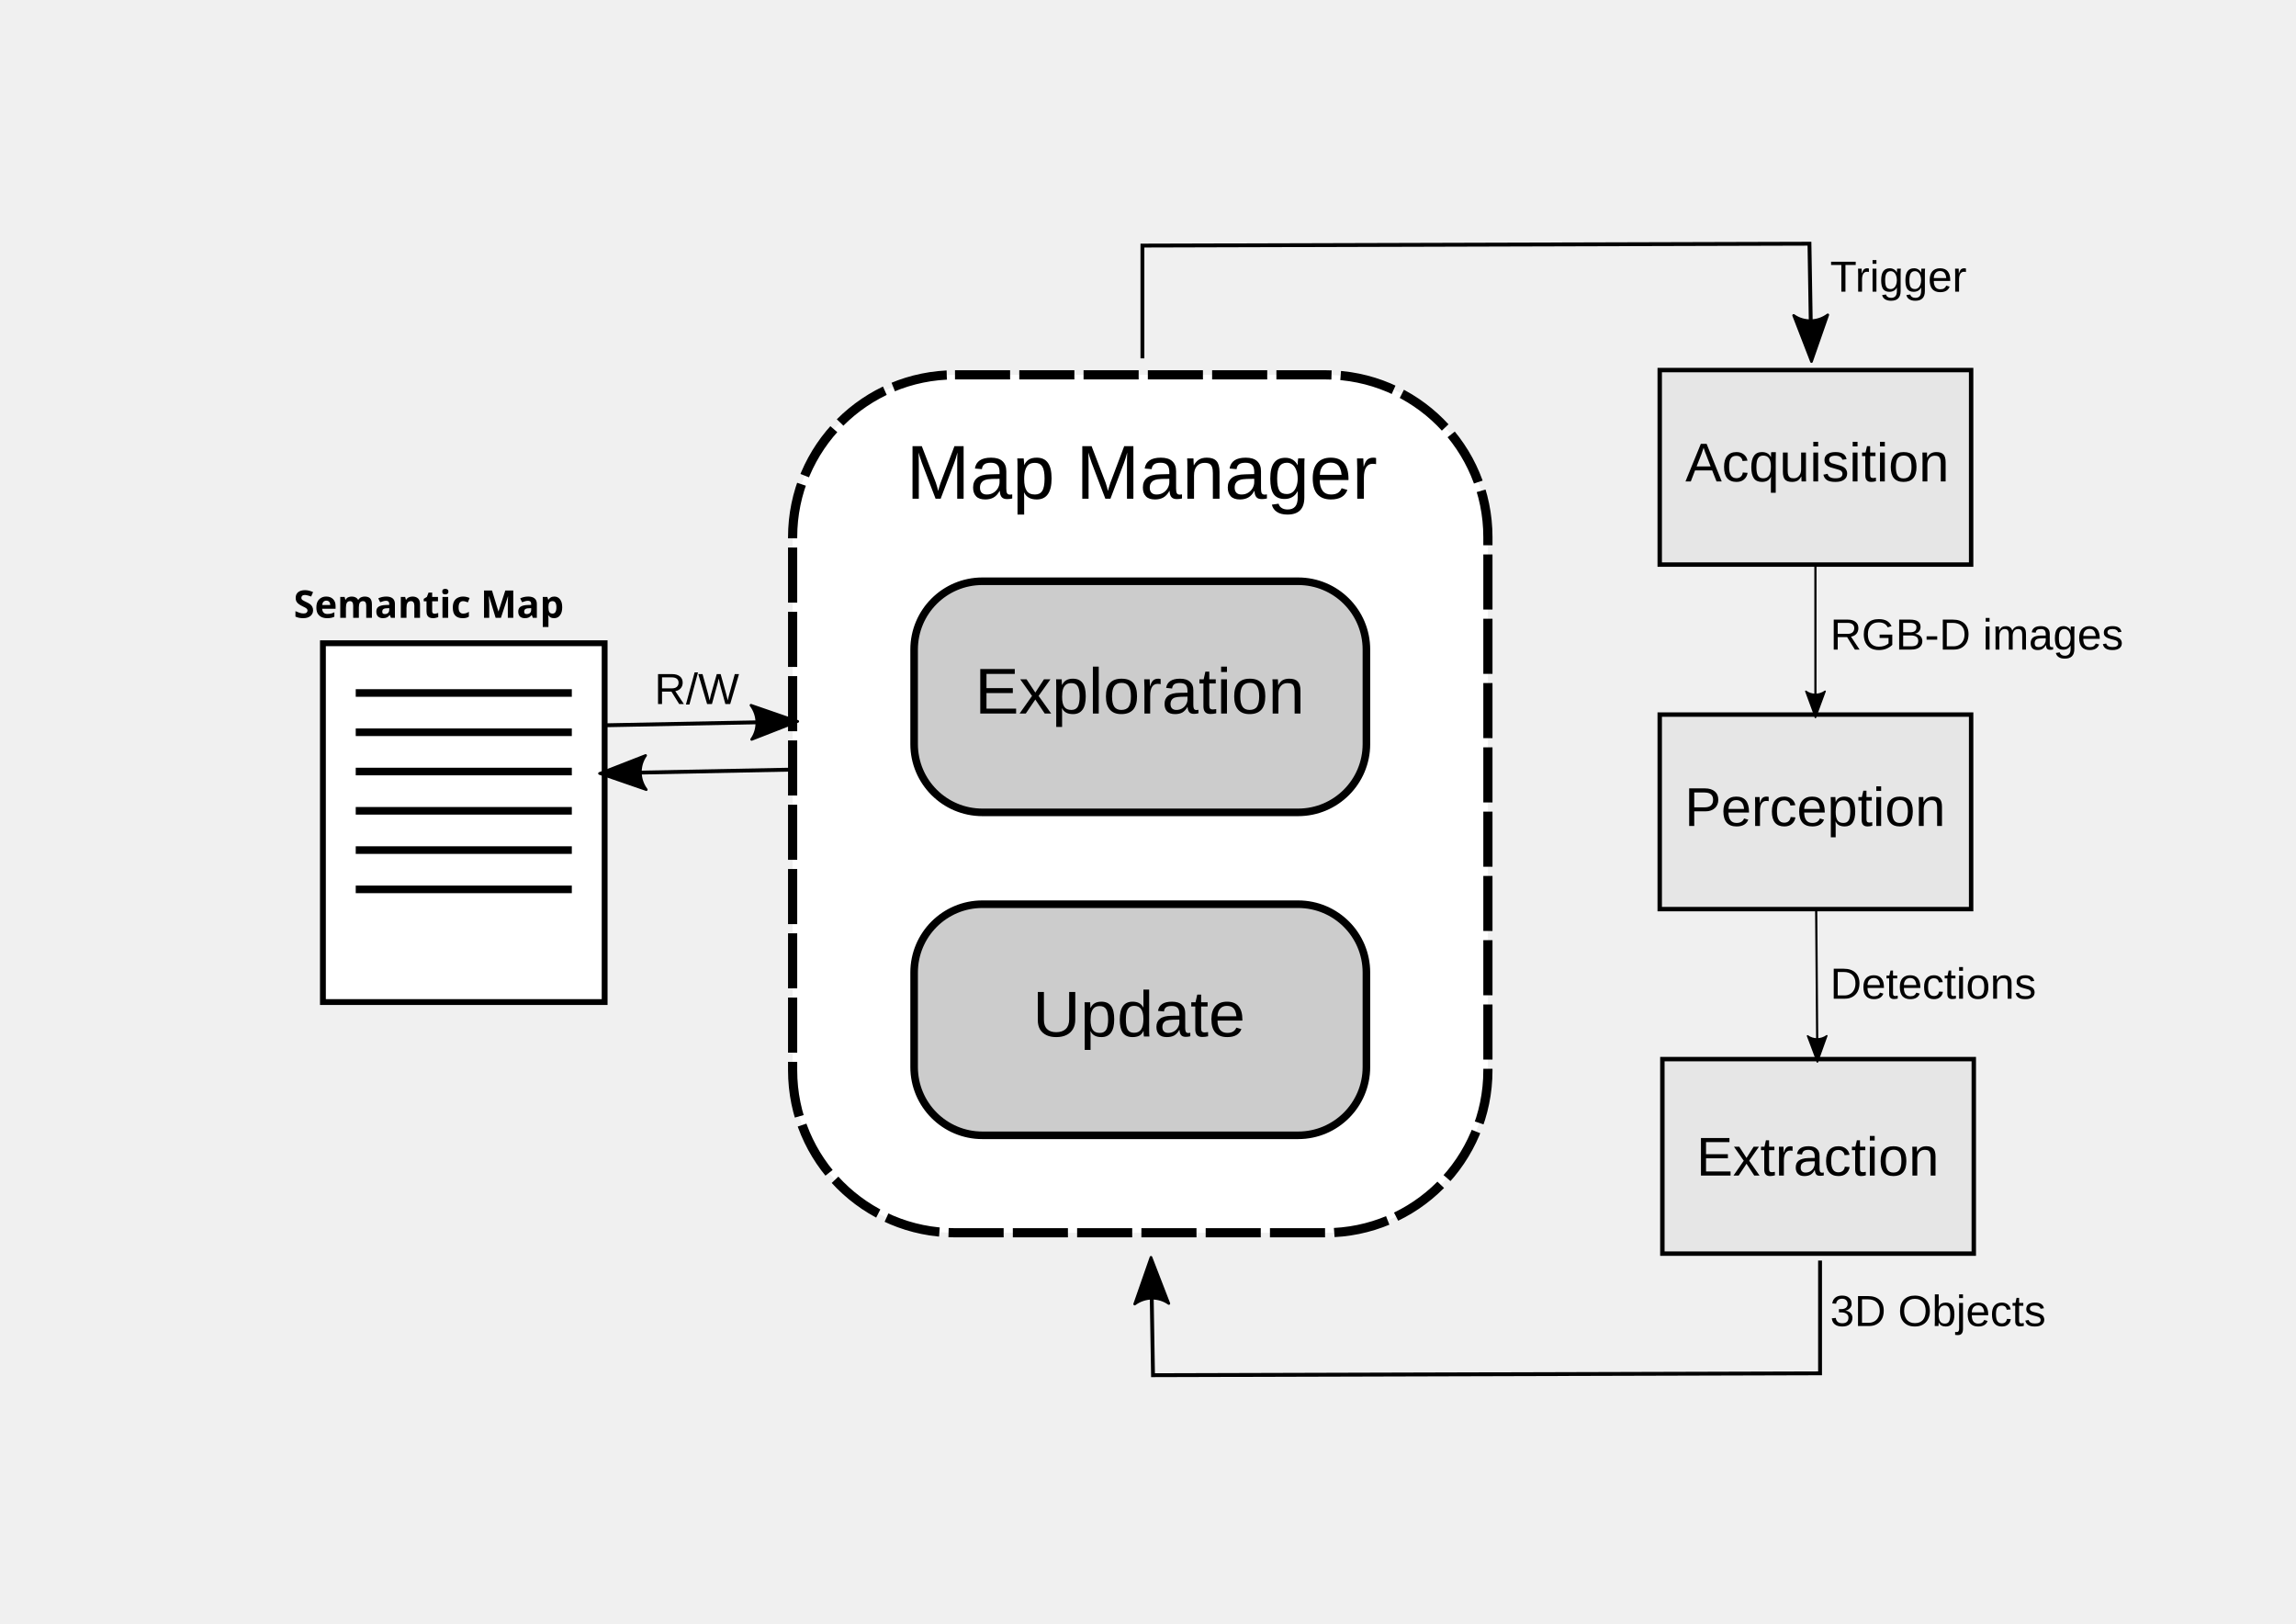
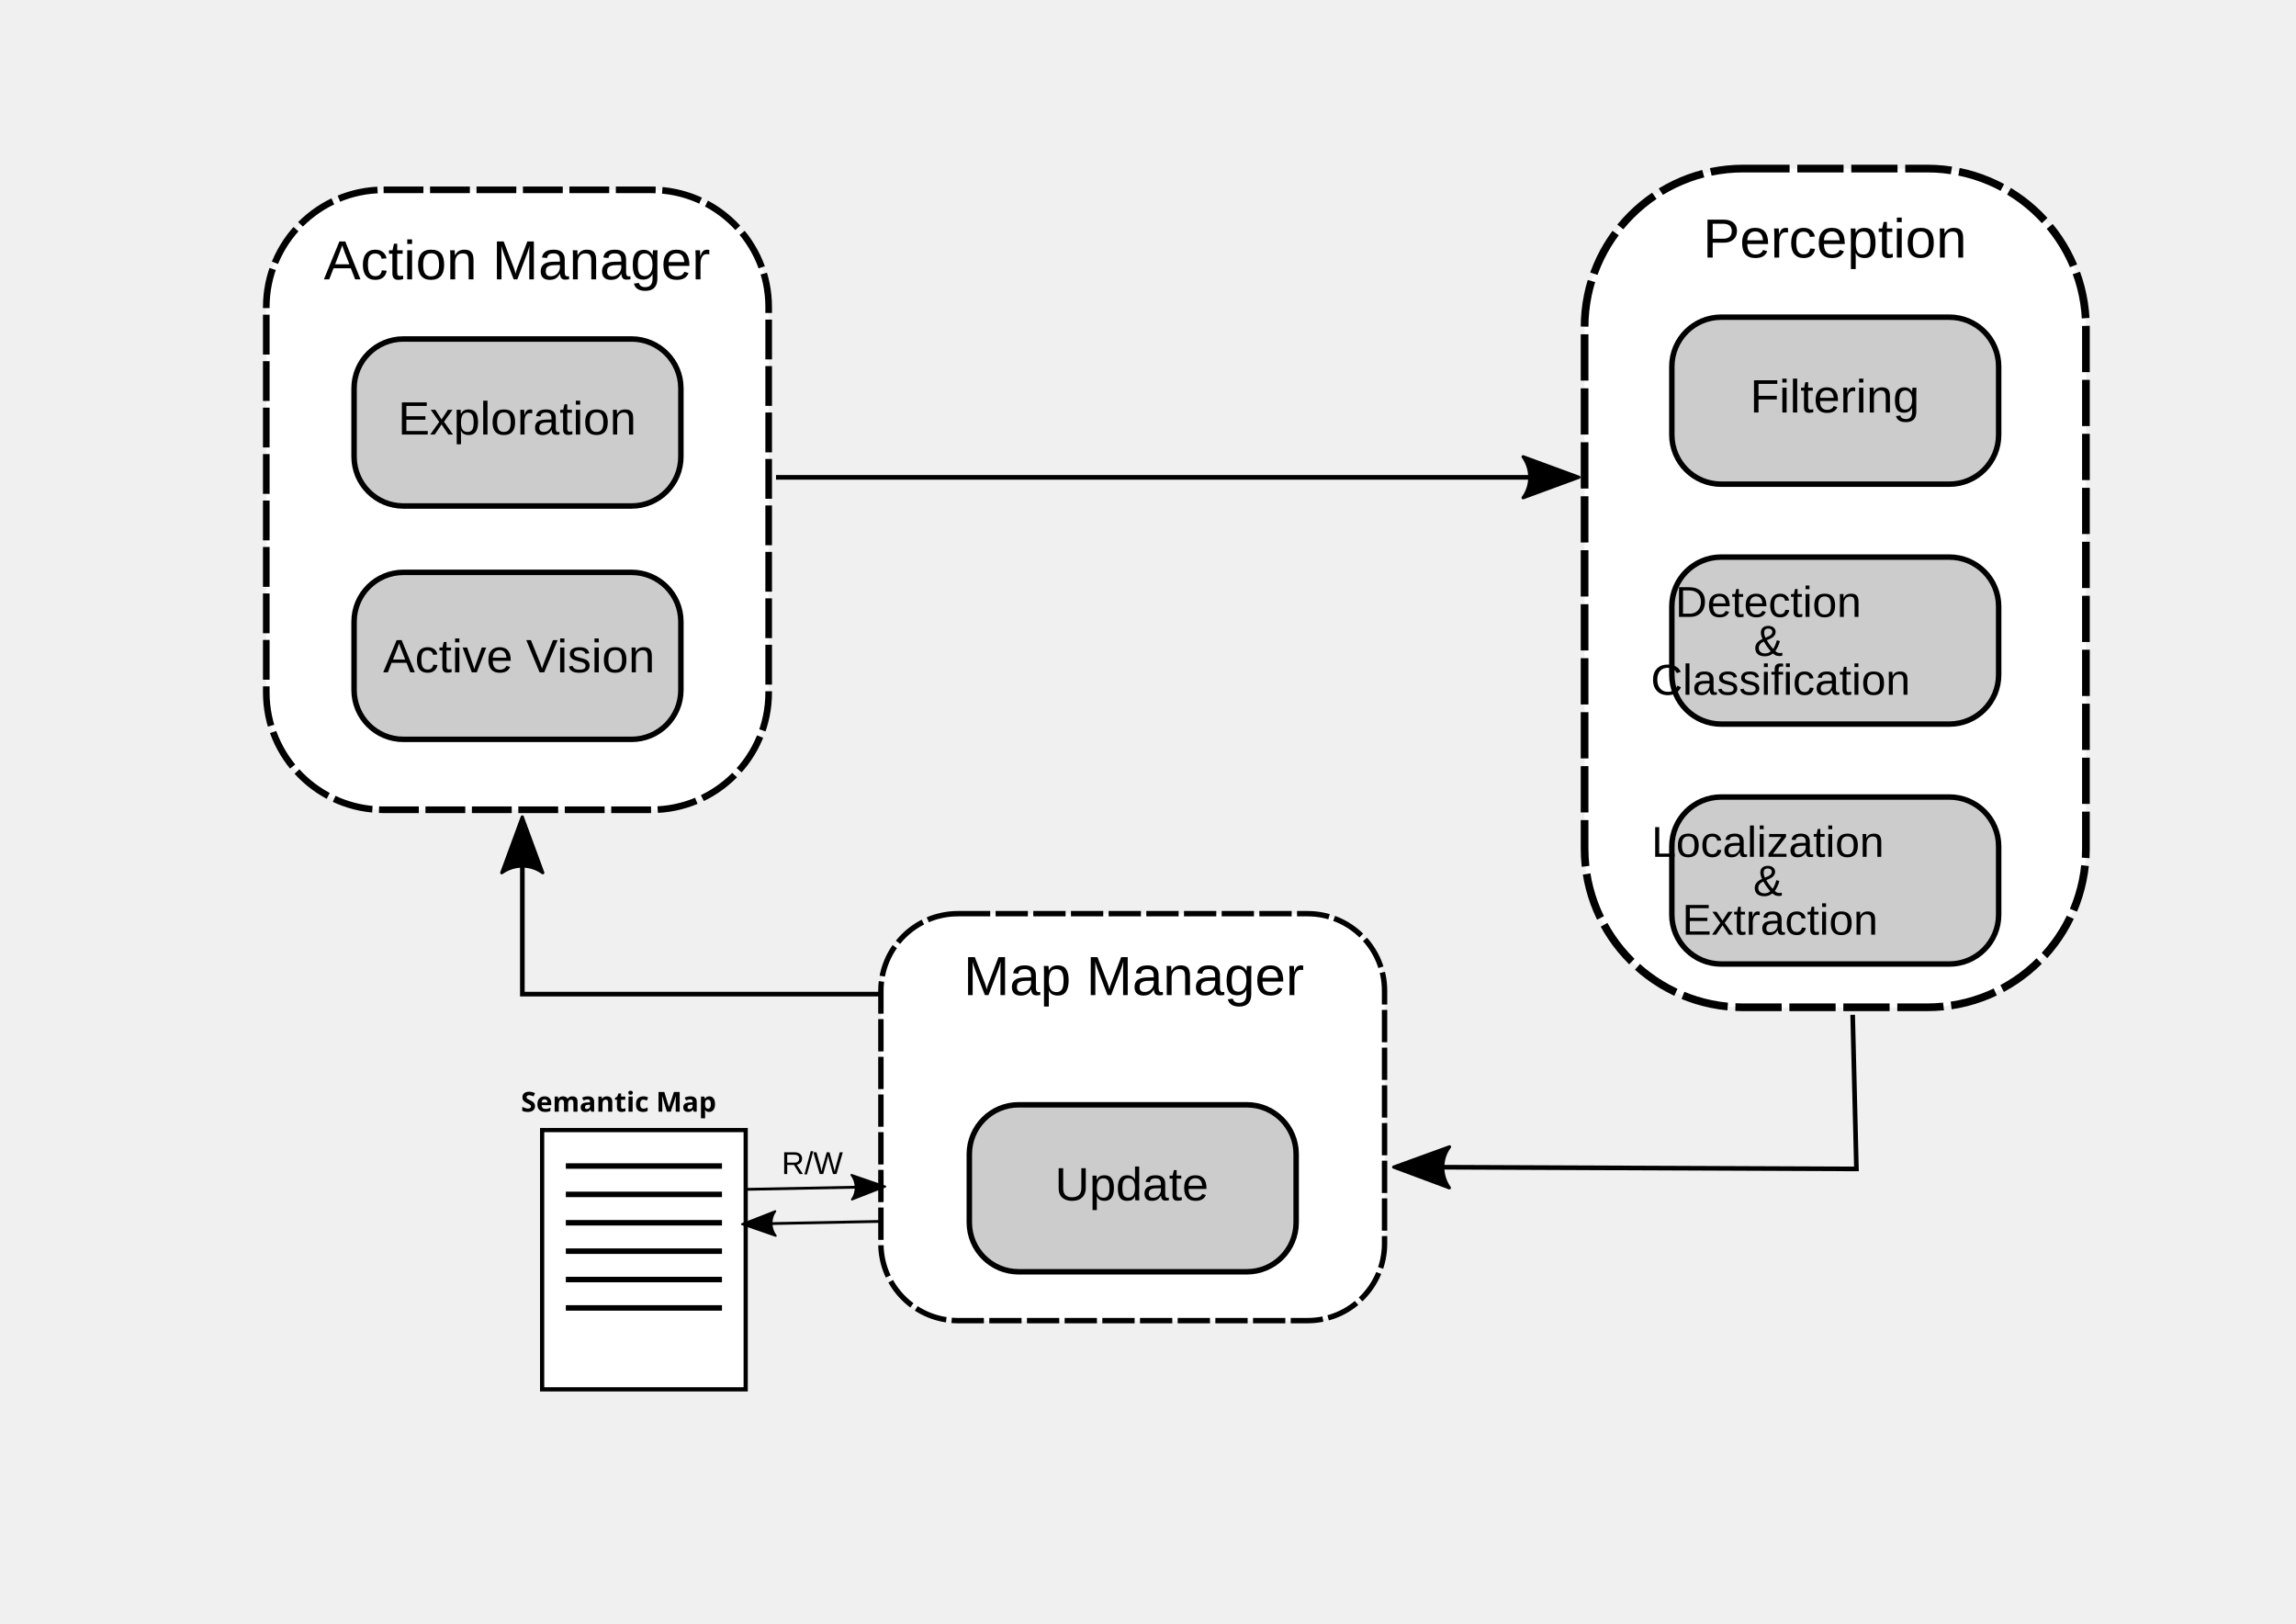
<svg xmlns="http://www.w3.org/2000/svg" width="297mm" height="210mm" viewBox="0 0 297 210" id="svg3352" version="1.1">
  <defs id="defs3354">
+     <marker style="overflow:visible;" id="marker5732" refX="0.0" refY="0.0" orient="auto">
+       <path transform="scale(1.1) rotate(180) translate(1,0)" d="M 8.719,4.034 L -2.207,0.016 L 8.719,-4.002 C 6.973,-1.63 6.983,1.616 8.719,4.034 z " style="fill-rule:evenodd;stroke-width:0.625;stroke-linejoin:round;stroke:#000000;stroke-opacity:1;fill:#000000;fill-opacity:1" id="path5734" />
+     </marker>
+     <marker orient="auto" refY="0.0" refX="0.0" id="marker5622" style="overflow:visible;">
+       <path id="path5624" style="fill-rule:evenodd;stroke-width:0.625;stroke-linejoin:round;stroke:#000000;stroke-opacity:1;fill:#000000;fill-opacity:1" d="M 8.719,4.034 L -2.207,0.016 L 8.719,-4.002 C 6.973,-1.63 6.983,1.616 8.719,4.034 z " transform="scale(1.1) rotate(180) translate(1,0)" />
+     </marker>
+     <marker style="overflow:visible;" id="marker5514" refX="0.0" refY="0.0" orient="auto">
+       <path transform="scale(1.1) rotate(180) translate(1,0)" d="M 8.719,4.034 L -2.207,0.016 L 8.719,-4.002 C 6.973,-1.63 6.983,1.616 8.719,4.034 z " style="fill-rule:evenodd;stroke-width:0.625;stroke-linejoin:round;stroke:#000000;stroke-opacity:1;fill:#000000;fill-opacity:1" id="path5516" />
+     </marker>
    <marker orient="auto" refY="0.0" refX="0.0" id="marker7868" style="overflow:visible;">
      <path id="path7870" style="fill-rule:evenodd;stroke-width:0.625;stroke-linejoin:round;stroke:#000000;stroke-opacity:1;fill:#000000;fill-opacity:1" d="M 8.719,4.034 L -2.207,0.016 L 8.719,-4.002 C 6.973,-1.63 6.983,1.616 8.719,4.034 z " transform="scale(1.1) rotate(180) translate(1,0)" />
    </marker>
    <marker style="overflow:visible;" id="marker6325" refX="0.0" refY="0.0" orient="auto">
      <path transform="scale(1.1) rotate(180) translate(1,0)" d="M 8.719,4.034 L -2.207,0.016 L 8.719,-4.002 C 6.973,-1.63 6.983,1.616 8.719,4.034 z " style="fill-rule:evenodd;stroke-width:0.625;stroke-linejoin:round;stroke:#000000;stroke-opacity:1;fill:#000000;fill-opacity:1" id="path6327" />
-     </marker>
-     <marker orient="auto" refY="0.0" refX="0.0" id="marker6221" style="overflow:visible;">
-       <path id="path6223" style="fill-rule:evenodd;stroke-width:0.625;stroke-linejoin:round;stroke:#000000;stroke-opacity:1;fill:#000000;fill-opacity:1" d="M 8.719,4.034 L -2.207,0.016 L 8.719,-4.002 C 6.973,-1.63 6.983,1.616 8.719,4.034 z " transform="scale(1.1) rotate(180) translate(1,0)" />
    </marker>
    <marker orient="auto" refY="0.0" refX="0.0" id="Arrow1Lend" style="overflow:visible;">
      <path id="path4292" d="M 0.0,0.0 L 5.0,-5.0 L -12.5,0.0 L 5.0,5.0 L 0.0,0.0 z " style="fill-rule:evenodd;stroke:#000000;stroke-width:1pt;stroke-opacity:1;fill:#000000;fill-opacity:1" transform="scale(0.8) rotate(180) translate(12.5,0)" />
    </marker>
    <marker orient="auto" refY="0.0" refX="0.0" id="marker6095" style="overflow:visible;">
      <path id="path6097" style="fill-rule:evenodd;stroke-width:0.625;stroke-linejoin:round;stroke:#000000;stroke-opacity:1;fill:#ffffff;fill-opacity:1" d="M 8.719,4.034 L -2.207,0.016 L 8.719,-4.002 C 6.973,-1.63 6.983,1.616 8.719,4.034 z " transform="scale(1.1) rotate(180) translate(1,0)" />
    </marker>
    <marker style="overflow:visible;" id="marker6049" refX="0.0" refY="0.0" orient="auto">
      <path transform="scale(1.1) rotate(180) translate(1,0)" d="M 8.719,4.034 L -2.207,0.016 L 8.719,-4.002 C 6.973,-1.63 6.983,1.616 8.719,4.034 z " style="fill-rule:evenodd;stroke-width:0.625;stroke-linejoin:round;stroke:#000000;stroke-opacity:1;fill:#ffffff;fill-opacity:1" id="path6051" />
    </marker>
    <marker style="overflow:visible;" id="marker4742" refX="0.0" refY="0.0" orient="auto">
      <path transform="scale(1.1) rotate(180) translate(1,0)" d="M 8.719,4.034 L -2.207,0.016 L 8.719,-4.002 C 6.973,-1.63 6.983,1.616 8.719,4.034 z " style="fill-rule:evenodd;stroke-width:0.625;stroke-linejoin:round;stroke:#000000;stroke-opacity:1;fill:#000000;fill-opacity:1" id="path4744" />
    </marker>
    <marker style="overflow:visible;" id="marker4700" refX="0.0" refY="0.0" orient="auto">
      <path transform="scale(1.1) rotate(180) translate(1,0)" d="M 8.719,4.034 L -2.207,0.016 L 8.719,-4.002 C 6.973,-1.63 6.983,1.616 8.719,4.034 z " style="fill-rule:evenodd;stroke-width:0.625;stroke-linejoin:round;stroke:#000000;stroke-opacity:1;fill:#000000;fill-opacity:1" id="path4702" />
    </marker>
    <marker orient="auto" refY="0.0" refX="0.0" id="Arrow2Lstart" style="overflow:visible">
      <path id="path4307" style="fill-rule:evenodd;stroke-width:0.625;stroke-linejoin:round;stroke:#000000;stroke-opacity:1;fill:#000000;fill-opacity:1" d="M 8.719,4.034 L -2.207,0.016 L 8.719,-4.002 C 6.973,-1.63 6.983,1.616 8.719,4.034 z " transform="scale(1.1) translate(1,0)" />
    </marker>
  </defs>
  <g id="layer1">
-     <g id="g4204" transform="translate(15.87763,6.986664)">
+     <g id="g4204" transform="matrix(0.7225881,0,0,0.7225881,51.4164,91.09101)">
      <rect ry="0" rx="0" y="76.206" x="25.894" height="46.407" width="36.442" id="rect3361" style="fill:#ffffff;fill-opacity:1;stroke:#000000;stroke-width:0.755;stroke-miterlimit:4;stroke-dasharray:none;stroke-opacity:1" />
      <path id="path4163" d="m 30.139,82.639 27.951,0" style="fill:none;fill-rule:evenodd;stroke:#000000;stroke-width:0.982;stroke-linecap:butt;stroke-linejoin:miter;stroke-miterlimit:4;stroke-dasharray:none;stroke-opacity:1" />
      <path style="fill:none;fill-rule:evenodd;stroke:#000000;stroke-width:0.982;stroke-linecap:butt;stroke-linejoin:miter;stroke-miterlimit:4;stroke-dasharray:none;stroke-opacity:1" d="m 30.139,87.719 27.951,0" id="path4165" />
      <path id="path4167" d="m 30.139,92.799 27.951,0" style="fill:none;fill-rule:evenodd;stroke:#000000;stroke-width:0.982;stroke-linecap:butt;stroke-linejoin:miter;stroke-miterlimit:4;stroke-dasharray:none;stroke-opacity:1" />
      <path style="fill:none;fill-rule:evenodd;stroke:#000000;stroke-width:0.982;stroke-linecap:butt;stroke-linejoin:miter;stroke-miterlimit:4;stroke-dasharray:none;stroke-opacity:1" d="m 30.139,97.879 27.951,0" id="path4169" />
      <path id="path4171" d="m 30.139,102.959 27.951,0" style="fill:none;fill-rule:evenodd;stroke:#000000;stroke-width:0.982;stroke-linecap:butt;stroke-linejoin:miter;stroke-miterlimit:4;stroke-dasharray:none;stroke-opacity:1" />
      <path style="fill:none;fill-rule:evenodd;stroke:#000000;stroke-width:0.982;stroke-linecap:butt;stroke-linejoin:miter;stroke-miterlimit:4;stroke-dasharray:none;stroke-opacity:1" d="m 30.139,108.039 27.951,0" id="path4173" />
      <text id="text4194" y="72.917" x="44.08" style="font-style:normal;font-variant:normal;font-weight:bold;font-stretch:normal;font-size:4.939px;line-height:80%;font-family:Amiri;-inkscape-font-specification:'Amiri, Bold';text-align:center;letter-spacing:0px;word-spacing:0px;writing-mode:lr-tb;text-anchor:middle;fill:#000000;fill-opacity:1;stroke:none;stroke-width:1px;stroke-linecap:butt;stroke-linejoin:miter;stroke-opacity:1" xml:space="preserve">
        <tspan style="font-style:normal;font-variant:normal;font-weight:bold;font-stretch:normal;font-size:4.939px;line-height:80%;font-family:Amiri;-inkscape-font-specification:'Amiri, Bold';text-align:center;writing-mode:lr-tb;text-anchor:middle" y="72.917" x="44.08" id="tspan4196">Semantic Map</tspan>
      </text>
    </g>
-     <rect style="fill:#ffffff;fill-opacity:1;stroke:#000000;stroke-width:1.188;stroke-miterlimit:4;stroke-dasharray:7.127, 1.188;stroke-dashoffset:0;stroke-opacity:1" id="rect4198" width="89.939" height="110.96" x="102.53" y="48.479" ry="21.005" />
-     <rect style="fill:#cccccc;fill-opacity:1;stroke:#000000;stroke-width:0.98;stroke-miterlimit:4;stroke-dasharray:none;stroke-dashoffset:0;stroke-opacity:1" id="rect4200" width="58.505" height="29.89" x="118.247" y="75.176" ry="8.831" />
-     <text xml:space="preserve" style="font-style:normal;font-variant:normal;font-weight:normal;font-stretch:normal;font-size:8.446px;line-height:125%;font-family:Arial;-inkscape-font-specification:'Arial, Normal';text-align:start;letter-spacing:0px;word-spacing:0px;writing-mode:lr-tb;text-anchor:start;fill:#000000;fill-opacity:1;stroke:none;stroke-width:1px;stroke-linecap:butt;stroke-linejoin:miter;stroke-opacity:1" x="124.913" y="93.166" id="text4220" transform="scale(1.009561,0.9905295)">
-       <tspan id="tspan4222" x="124.913" y="93.166">Exploration</tspan>
+     <rect style="fill:#ffffff;fill-opacity:1;stroke:#000000;stroke-width:0.696;stroke-miterlimit:4;stroke-dasharray:4.178, 0.696;stroke-dashoffset:0;stroke-opacity:1" id="rect4198" width="65.151" height="52.632" x="113.949" y="118.17" ry="9.963" />
+     <path style="fill:none;fill-rule:evenodd;stroke:#000000;stroke-width:0.361;stroke-linecap:butt;stroke-linejoin:miter;stroke-miterlimit:4;stroke-dasharray:none;stroke-opacity:1;marker-end:url(#marker7868)" d="m 96.459,153.824 17.571,-0.345" id="path4279" />
+     <path id="path4283" d="m 96.459,158.311 17.571,-0.345" style="fill:none;fill-rule:evenodd;stroke:#000000;stroke-width:0.361;stroke-linecap:butt;stroke-linejoin:miter;stroke-miterlimit:4;stroke-dasharray:none;stroke-opacity:1;marker-start:url(#Arrow2Lstart)" />
+     <text xml:space="preserve" style="font-style:normal;font-variant:normal;font-weight:normal;font-stretch:normal;font-size:4.079px;line-height:125%;font-family:Arial;-inkscape-font-specification:'Arial, Normal';text-align:start;letter-spacing:0px;word-spacing:0px;writing-mode:lr-tb;text-anchor:start;fill:#000000;fill-opacity:1;stroke:none;stroke-width:1px;stroke-linecap:butt;stroke-linejoin:miter;stroke-opacity:1" x="101.113" y="151.841" id="text8083">
+       <tspan id="tspan8085" x="101.113" y="151.841">R/W</tspan>
    </text>
-     <rect style="fill:#e6e6e6;fill-opacity:1;stroke:#000000;stroke-width:0.572;stroke-miterlimit:4;stroke-dasharray:none;stroke-dashoffset:0;stroke-opacity:1" id="rect4242" width="40.283" height="25.159" x="214.694" y="47.862" ry="0" />
-     <rect ry="0" y="92.42" x="214.694" height="25.159" width="40.283" id="rect4244" style="fill:#e6e6e6;fill-opacity:1;stroke:#000000;stroke-width:0.572;stroke-miterlimit:4;stroke-dasharray:none;stroke-dashoffset:0;stroke-opacity:1" />
-     <rect style="fill:#e6e6e6;fill-opacity:1;stroke:#000000;stroke-width:0.572;stroke-miterlimit:4;stroke-dasharray:none;stroke-dashoffset:0;stroke-opacity:1" id="rect4246" width="40.283" height="25.159" x="215.037" y="136.979" ry="0" />
-     <text xml:space="preserve" style="font-style:normal;font-variant:normal;font-weight:normal;font-stretch:normal;font-size:7.056px;line-height:125%;font-family:Arial;-inkscape-font-specification:'Arial, Normal';text-align:start;letter-spacing:0px;word-spacing:0px;writing-mode:lr-tb;text-anchor:start;fill:#000000;fill-opacity:1;stroke:none;stroke-width:1px;stroke-linecap:butt;stroke-linejoin:miter;stroke-opacity:1" x="218.011" y="62.266" id="text4256">
-       <tspan id="tspan4258" x="218.011" y="62.266">Acquisition</tspan>
+     <g id="g3847" transform="translate(-3.8146973e-6,-18.06221)">
+       <rect style="fill:#cccccc;fill-opacity:1;stroke:#000000;stroke-width:0.708;stroke-miterlimit:4;stroke-dasharray:none;stroke-dashoffset:0;stroke-opacity:1" id="rect3409" width="42.275" height="21.598" x="125.387" y="160.95" ry="6.381" />
+       <text xml:space="preserve" style="font-style:normal;font-variant:normal;font-weight:normal;font-stretch:normal;font-size:6.103px;line-height:125%;font-family:Arial;-inkscape-font-specification:'Arial, Normal';text-align:start;letter-spacing:0px;word-spacing:0px;writing-mode:lr-tb;text-anchor:start;fill:#000000;fill-opacity:1;stroke:none;stroke-width:1px;stroke-linecap:butt;stroke-linejoin:miter;stroke-opacity:1" x="135.179" y="174.969" id="text3411" transform="scale(1.009561,0.9905295)">
+         <tspan y="174.969" x="135.179" id="tspan3415">Update</tspan>
+       </text>
+     </g>
+     <text xml:space="preserve" style="font-style:normal;font-variant:normal;font-weight:normal;font-stretch:normal;font-size:7.138px;line-height:125%;font-family:Arial;-inkscape-font-specification:'Arial, Normal';text-align:start;letter-spacing:0px;word-spacing:0px;writing-mode:lr-tb;text-anchor:start;fill:#000000;fill-opacity:1;stroke:none;stroke-width:1px;stroke-linecap:butt;stroke-linejoin:miter;stroke-opacity:1" x="124.65" y="128.701" id="text3417">
+       <tspan id="tspan3419" x="124.65" y="128.701">Map Manager</tspan>
    </text>
-     <text xml:space="preserve" style="font-style:normal;font-variant:normal;font-weight:normal;font-stretch:normal;font-size:7.056px;line-height:125%;font-family:Arial;-inkscape-font-specification:'Arial, Normal';text-align:start;letter-spacing:0px;word-spacing:0px;writing-mode:lr-tb;text-anchor:start;fill:#000000;fill-opacity:1;stroke:none;stroke-width:1px;stroke-linecap:butt;stroke-linejoin:miter;stroke-opacity:1" x="217.927" y="106.824" id="text4260">
-       <tspan id="tspan4262" x="217.927" y="106.824">Perception</tspan>
-     </text>
-     <text xml:space="preserve" style="font-style:normal;font-variant:normal;font-weight:normal;font-stretch:normal;font-size:7.056px;line-height:125%;font-family:Arial;-inkscape-font-specification:'Arial, Normal';text-align:start;letter-spacing:0px;word-spacing:0px;writing-mode:lr-tb;text-anchor:start;fill:#000000;fill-opacity:1;stroke:none;stroke-width:1px;stroke-linecap:butt;stroke-linejoin:miter;stroke-opacity:1" x="219.449" y="152.042" id="text4264">
-       <tspan id="tspan4266" x="219.449" y="152.042">Extraction</tspan>
-     </text>
-     <path style="fill:none;fill-rule:evenodd;stroke:#000000;stroke-width:0.5;stroke-linecap:butt;stroke-linejoin:miter;stroke-miterlimit:4;stroke-dasharray:none;stroke-opacity:1;marker-end:url(#marker7868)" d="m 78.213,93.804 24.317,-0.478" id="path4279" />
-     <path id="path4283" d="m 78.213,100.013 24.317,-0.478" style="fill:none;fill-rule:evenodd;stroke:#000000;stroke-width:0.5;stroke-linecap:butt;stroke-linejoin:miter;stroke-miterlimit:4;stroke-dasharray:none;stroke-opacity:1;marker-start:url(#Arrow2Lstart)" />
-     <path style="fill:none;fill-rule:evenodd;stroke:#000000;stroke-width:0.282px;stroke-linecap:butt;stroke-linejoin:miter;stroke-opacity:1;marker-end:url(#marker4700)" d="m 234.835,73.021 0,19.4" id="path4692" />
-     <path style="fill:none;fill-rule:evenodd;stroke:#000000;stroke-width:0.282px;stroke-linecap:butt;stroke-linejoin:miter;stroke-opacity:1;marker-end:url(#marker4742)" d="m 234.932,117.58 0.15,19.4" id="path4734" />
-     <path style="fill:none;fill-rule:evenodd;stroke:#000000;stroke-width:0.5;stroke-linecap:butt;stroke-linejoin:miter;stroke-miterlimit:4;stroke-dasharray:none;stroke-opacity:1;marker-end:url(#marker6221)" d="m 147.778,46.345 c 0,-4.861 0,-9.722 0,-14.583 28.762,-0.081 57.523,-0.162 86.285,-0.243 1e-5,0 1e-5,0 1e-5,0 0.081,4.861 0.162,9.722 0.243,14.583" id="path5451" />
-     <path id="path6321" d="m 235.434,163.034 c 0,4.861 0,9.722 0,14.583 0,0 0,0 -10e-6,0 -28.762,0.081 -57.523,0.162 -86.285,0.243 -1e-5,0 -1e-5,0 -1e-5,0 -0.081,-4.861 -0.162,-9.722 -0.243,-14.583" style="fill:none;fill-rule:evenodd;stroke:#000000;stroke-width:0.5;stroke-linecap:butt;stroke-linejoin:miter;stroke-miterlimit:4;stroke-dasharray:none;stroke-opacity:1;marker-end:url(#marker6325)" />
-     <text xml:space="preserve" style="font-style:normal;font-variant:normal;font-weight:normal;font-stretch:normal;font-size:5.644px;line-height:125%;font-family:Arial;-inkscape-font-specification:'Arial, Normal';text-align:start;letter-spacing:0px;word-spacing:0px;writing-mode:lr-tb;text-anchor:start;fill:#000000;fill-opacity:1;stroke:none;stroke-width:1px;stroke-linecap:butt;stroke-linejoin:miter;stroke-opacity:1" x="236.736" y="84.011" id="text7998">
-       <tspan id="tspan8000" x="236.736" y="84.011">RGB-D images</tspan>
-     </text>
-     <text id="text8010" y="129.166" x="236.736" style="font-style:normal;font-variant:normal;font-weight:normal;font-stretch:normal;font-size:5.644px;line-height:125%;font-family:Arial;-inkscape-font-specification:'Arial, Normal';text-align:start;letter-spacing:0px;word-spacing:0px;writing-mode:lr-tb;text-anchor:start;fill:#000000;fill-opacity:1;stroke:none;stroke-width:1px;stroke-linecap:butt;stroke-linejoin:miter;stroke-opacity:1" xml:space="preserve">
-       <tspan id="tspan8018" x="236.736" y="129.166">Detections</tspan>
-     </text>
-     <text xml:space="preserve" style="font-style:normal;font-variant:normal;font-weight:normal;font-stretch:normal;font-size:5.644px;line-height:125%;font-family:Arial;-inkscape-font-specification:'Arial, Normal';text-align:start;letter-spacing:0px;word-spacing:0px;writing-mode:lr-tb;text-anchor:start;fill:#000000;fill-opacity:1;stroke:none;stroke-width:1px;stroke-linecap:butt;stroke-linejoin:miter;stroke-opacity:1" x="236.736" y="171.499" id="text8014">
-       <tspan id="tspan8020" x="236.736" y="171.499">3D Objects</tspan>
-     </text>
-     <text xml:space="preserve" style="font-style:normal;font-variant:normal;font-weight:normal;font-stretch:normal;font-size:5.644px;line-height:125%;font-family:Arial;-inkscape-font-specification:'Arial, Normal';text-align:start;letter-spacing:0px;word-spacing:0px;writing-mode:lr-tb;text-anchor:start;fill:#000000;fill-opacity:1;stroke:none;stroke-width:1px;stroke-linecap:butt;stroke-linejoin:miter;stroke-opacity:1" x="84.654" y="91.059" id="text8083">
-       <tspan id="tspan8085" x="84.654" y="91.059">R/W</tspan>
-     </text>
-     <rect ry="8.831" y="116.945" x="118.247" height="29.89" width="58.505" id="rect3409" style="fill:#cccccc;fill-opacity:1;stroke:#000000;stroke-width:0.98;stroke-miterlimit:4;stroke-dasharray:none;stroke-dashoffset:0;stroke-opacity:1" />
-     <text transform="scale(1.009561,0.9905295)" id="text3411" y="135.335" x="132.322" style="font-style:normal;font-variant:normal;font-weight:normal;font-stretch:normal;font-size:8.446px;line-height:125%;font-family:Arial;-inkscape-font-specification:'Arial, Normal';text-align:start;letter-spacing:0px;word-spacing:0px;writing-mode:lr-tb;text-anchor:start;fill:#000000;fill-opacity:1;stroke:none;stroke-width:1px;stroke-linecap:butt;stroke-linejoin:miter;stroke-opacity:1" xml:space="preserve">
-       <tspan id="tspan3415" x="132.322" y="135.335">Update</tspan>
-     </text>
-     <text xml:space="preserve" style="font-style:normal;font-variant:normal;font-weight:normal;font-stretch:normal;font-size:9.878px;line-height:125%;font-family:Arial;-inkscape-font-specification:'Arial, Normal';text-align:start;letter-spacing:0px;word-spacing:0px;writing-mode:lr-tb;text-anchor:start;fill:#000000;fill-opacity:1;stroke:none;stroke-width:1px;stroke-linecap:butt;stroke-linejoin:miter;stroke-opacity:1" x="117.226" y="64.504" id="text3417">
-       <tspan id="tspan3419" x="117.226" y="64.504">Map Manager</tspan>
-     </text>
-     <text id="text3403" y="37.726" x="236.736" style="font-style:normal;font-variant:normal;font-weight:normal;font-stretch:normal;font-size:5.644px;line-height:125%;font-family:Arial;-inkscape-font-specification:'Arial, Normal';text-align:start;letter-spacing:0px;word-spacing:0px;writing-mode:lr-tb;text-anchor:start;fill:#000000;fill-opacity:1;stroke:none;stroke-width:1px;stroke-linecap:butt;stroke-linejoin:miter;stroke-opacity:1" xml:space="preserve">
-       <tspan y="37.726" x="236.736" id="tspan3405">Trigger</tspan>
-     </text>
+     <g id="g3879" transform="translate(0,6.208888)">
+       <rect ry="15.178" y="18.344" x="34.444" height="80.178" width="64.989" id="rect3672" style="fill:#ffffff;fill-opacity:1;stroke:#000000;stroke-width:0.858;stroke-miterlimit:4;stroke-dasharray:5.15, 0.858;stroke-dashoffset:0;stroke-opacity:1" />
+       <rect ry="6.381" y="37.635" x="45.801" height="21.598" width="42.275" id="rect3674" style="fill:#cccccc;fill-opacity:1;stroke:#000000;stroke-width:0.708;stroke-miterlimit:4;stroke-dasharray:none;stroke-dashoffset:0;stroke-opacity:1" />
+       <text transform="scale(1.009561,0.9905295)" id="text3676" y="50.475" x="50.993" style="font-style:normal;font-variant:normal;font-weight:normal;font-stretch:normal;font-size:6.103px;line-height:125%;font-family:Arial;-inkscape-font-specification:'Arial, Normal';text-align:start;letter-spacing:0px;word-spacing:0px;writing-mode:lr-tb;text-anchor:start;fill:#000000;fill-opacity:1;stroke:none;stroke-width:1px;stroke-linecap:butt;stroke-linejoin:miter;stroke-opacity:1" xml:space="preserve">
+         <tspan y="50.475" x="50.993" id="tspan3678">Exploration</tspan>
+       </text>
+       <rect style="fill:#cccccc;fill-opacity:1;stroke:#000000;stroke-width:0.708;stroke-miterlimit:4;stroke-dasharray:none;stroke-dashoffset:0;stroke-opacity:1" id="rect3680" width="42.275" height="21.598" x="45.801" y="67.817" ry="6.381" />
+       <text xml:space="preserve" style="font-style:normal;font-variant:normal;font-weight:normal;font-stretch:normal;font-size:6.103px;line-height:125%;font-family:Arial;-inkscape-font-specification:'Arial, Normal';text-align:start;letter-spacing:0px;word-spacing:0px;writing-mode:lr-tb;text-anchor:start;fill:#000000;fill-opacity:1;stroke:none;stroke-width:1px;stroke-linecap:butt;stroke-linejoin:miter;stroke-opacity:1" x="49.088" y="81.516" id="text3682" transform="scale(1.009561,0.9905295)">
+         <tspan y="81.516" x="49.088" id="tspan3774">Active Vision</tspan>
+       </text>
+       <text id="text3686" y="29.924" x="41.882" style="font-style:normal;font-variant:normal;font-weight:normal;font-stretch:normal;font-size:7.137px;line-height:125%;font-family:Arial;-inkscape-font-specification:'Arial, Normal';text-align:start;letter-spacing:0px;word-spacing:0px;writing-mode:lr-tb;text-anchor:start;fill:#000000;fill-opacity:1;stroke:none;stroke-width:1px;stroke-linecap:butt;stroke-linejoin:miter;stroke-opacity:1" xml:space="preserve">
+         <tspan y="29.924" x="41.882" id="tspan3776">Action Manager</tspan>
+       </text>
+     </g>
+     <g id="g3858" transform="translate(7.337777,3.386667)">
+       <rect style="fill:#ffffff;fill-opacity:1;stroke:#000000;stroke-width:0.997;stroke-miterlimit:4;stroke-dasharray:5.984, 0.997;stroke-dashoffset:0;stroke-opacity:1" id="rect3654" width="64.85" height="108.477" x="197.637" y="18.414" ry="20.535" />
+       <g transform="translate(-7.6293945e-6,0)" id="g3824">
+         <rect ry="6.381" y="37.635" x="208.924" height="21.598" width="42.275" id="rect3656" style="fill:#cccccc;fill-opacity:1;stroke:#000000;stroke-width:0.708;stroke-miterlimit:4;stroke-dasharray:none;stroke-dashoffset:0;stroke-opacity:1" />
+         <text transform="scale(1.009561,0.9905295)" id="text3658" y="50.439" x="216.973" style="font-style:normal;font-variant:normal;font-weight:normal;font-stretch:normal;font-size:6.103px;line-height:125%;font-family:Arial;-inkscape-font-specification:'Arial, Normal';text-align:start;letter-spacing:0px;word-spacing:0px;writing-mode:lr-tb;text-anchor:start;fill:#000000;fill-opacity:1;stroke:none;stroke-width:1px;stroke-linecap:butt;stroke-linejoin:miter;stroke-opacity:1" xml:space="preserve">
+           <tspan id="tspan3804" x="216.973" y="50.439">Filtering</tspan>
+         </text>
+       </g>
+       <g transform="translate(1.503914,-1.21524)" id="g3829">
+         <rect style="fill:#cccccc;fill-opacity:1;stroke:#000000;stroke-width:0.708;stroke-miterlimit:4;stroke-dasharray:none;stroke-dashoffset:0;stroke-opacity:1" id="rect3662" width="42.275" height="21.598" x="207.42" y="69.88" ry="6.381" />
+         <text xml:space="preserve" style="font-style:normal;font-variant:normal;font-weight:normal;font-stretch:normal;font-size:5.644px;line-height:90%;font-family:Arial;-inkscape-font-specification:'Arial, Normal';text-align:center;letter-spacing:0px;word-spacing:0px;writing-mode:lr-tb;text-anchor:middle;fill:#000000;fill-opacity:1;stroke:none;stroke-width:1px;stroke-linecap:butt;stroke-linejoin:miter;stroke-opacity:1" x="226.448" y="78.357" id="text3664" transform="scale(1.009561,0.9905295)">
+           <tspan id="tspan3809" x="226.448" y="78.357">Detection</tspan>
+           <tspan id="tspan3811" x="226.448" y="83.437">&amp;</tspan>
+           <tspan id="tspan3813" x="226.448" y="88.517">Classification</tspan>
+         </text>
+       </g>
+       <text xml:space="preserve" style="font-style:normal;font-variant:normal;font-weight:normal;font-stretch:normal;font-size:7.137px;line-height:125%;font-family:Arial;-inkscape-font-specification:'Arial, Normal';text-align:start;letter-spacing:0px;word-spacing:0px;writing-mode:lr-tb;text-anchor:start;fill:#000000;fill-opacity:1;stroke:none;stroke-width:1px;stroke-linecap:butt;stroke-linejoin:miter;stroke-opacity:1" x="212.957" y="29.924" id="text3668">
+         <tspan y="29.924" x="212.957" id="tspan3778">Perception</tspan>
+       </text>
+       <g transform="translate(1.600944,0)" id="g3836">
+         <rect ry="6.381" y="99.695" x="207.323" height="21.598" width="42.275" id="rect3780" style="fill:#cccccc;fill-opacity:1;stroke:#000000;stroke-width:0.708;stroke-miterlimit:4;stroke-dasharray:none;stroke-dashoffset:0;stroke-opacity:1" />
+         <text transform="scale(1.009561,0.9905295)" id="text3782" y="108.458" x="226.286" style="font-style:normal;font-variant:normal;font-weight:normal;font-stretch:normal;font-size:5.644px;line-height:90%;font-family:Arial;-inkscape-font-specification:'Arial, Normal';text-align:center;letter-spacing:0px;word-spacing:0px;writing-mode:lr-tb;text-anchor:middle;fill:#000000;fill-opacity:1;stroke:none;stroke-width:1px;stroke-linecap:butt;stroke-linejoin:miter;stroke-opacity:1" xml:space="preserve">
+           <tspan id="tspan3818" x="226.286" y="108.458">Localization</tspan>
+           <tspan id="tspan3820" x="226.286" y="113.538">&amp;</tspan>
+           <tspan id="tspan3822" x="226.286" y="118.618">Extraction</tspan>
+         </text>
+       </g>
+     </g>
+     <path style="fill:none;fill-rule:evenodd;stroke:none;stroke-width:1px;stroke-linecap:butt;stroke-linejoin:miter;stroke-opacity:1" d="m 113.75,130.035 c -7.362,0.141 -14.913,-0.584 -21.596,-3.676 -10e-7,0 -10e-7,-10e-6 -2e-6,-10e-6 -4.164,-1.926 -7.896,-4.909 -10.328,-8.799 0,0 -10e-7,0 -10e-7,0 -1.69,-2.702 -2.759,-5.782 -3.177,-8.942 -0.047,-1.368 -0.095,-2.736 -0.142,-4.104 1e-6,-2e-5 3e-6,-3e-5 3e-6,-3e-5" id="path3920" />
+     <path style="fill:none;fill-rule:evenodd;stroke:#000000;stroke-width:0.6;stroke-linecap:butt;stroke-linejoin:miter;stroke-opacity:1;stroke-miterlimit:4;stroke-dasharray:none;marker-end:url(#marker5514)" d="m 113.75,128.576 c -15.394,0 -30.787,0 -46.181,0 0,-7.373 0,-14.745 0,-22.118" id="path5440" />
+     <path style="fill:#000000;fill-rule:evenodd;stroke:none;stroke-width:1px;stroke-linecap:butt;stroke-linejoin:miter;stroke-opacity:1" d="m 100.382,61.007 c 34.271,0 68.542,0 102.812,0" id="path5608" />
+     <path style="fill:#000000;fill-rule:evenodd;stroke:#000000;stroke-width:0.6;stroke-linecap:butt;stroke-linejoin:miter;stroke-opacity:1;stroke-miterlimit:4;stroke-dasharray:none;marker-end:url(#marker5622)" d="m 100.382,61.736 c 34.352,0 68.704,0 103.056,0" id="path5612" />
+     <path style="fill:none;fill-rule:evenodd;stroke:#000000;stroke-width:0.6;stroke-linecap:butt;stroke-linejoin:miter;stroke-opacity:1;stroke-miterlimit:4;stroke-dasharray:none;marker-end:url(#marker5732)" d="m 239.653,131.25 c 0.162,6.644 0.324,13.287 0.486,19.931 -19.688,-0.081 -39.375,-0.162 -59.062,-0.243" id="path5722" />
  </g>
</svg>
